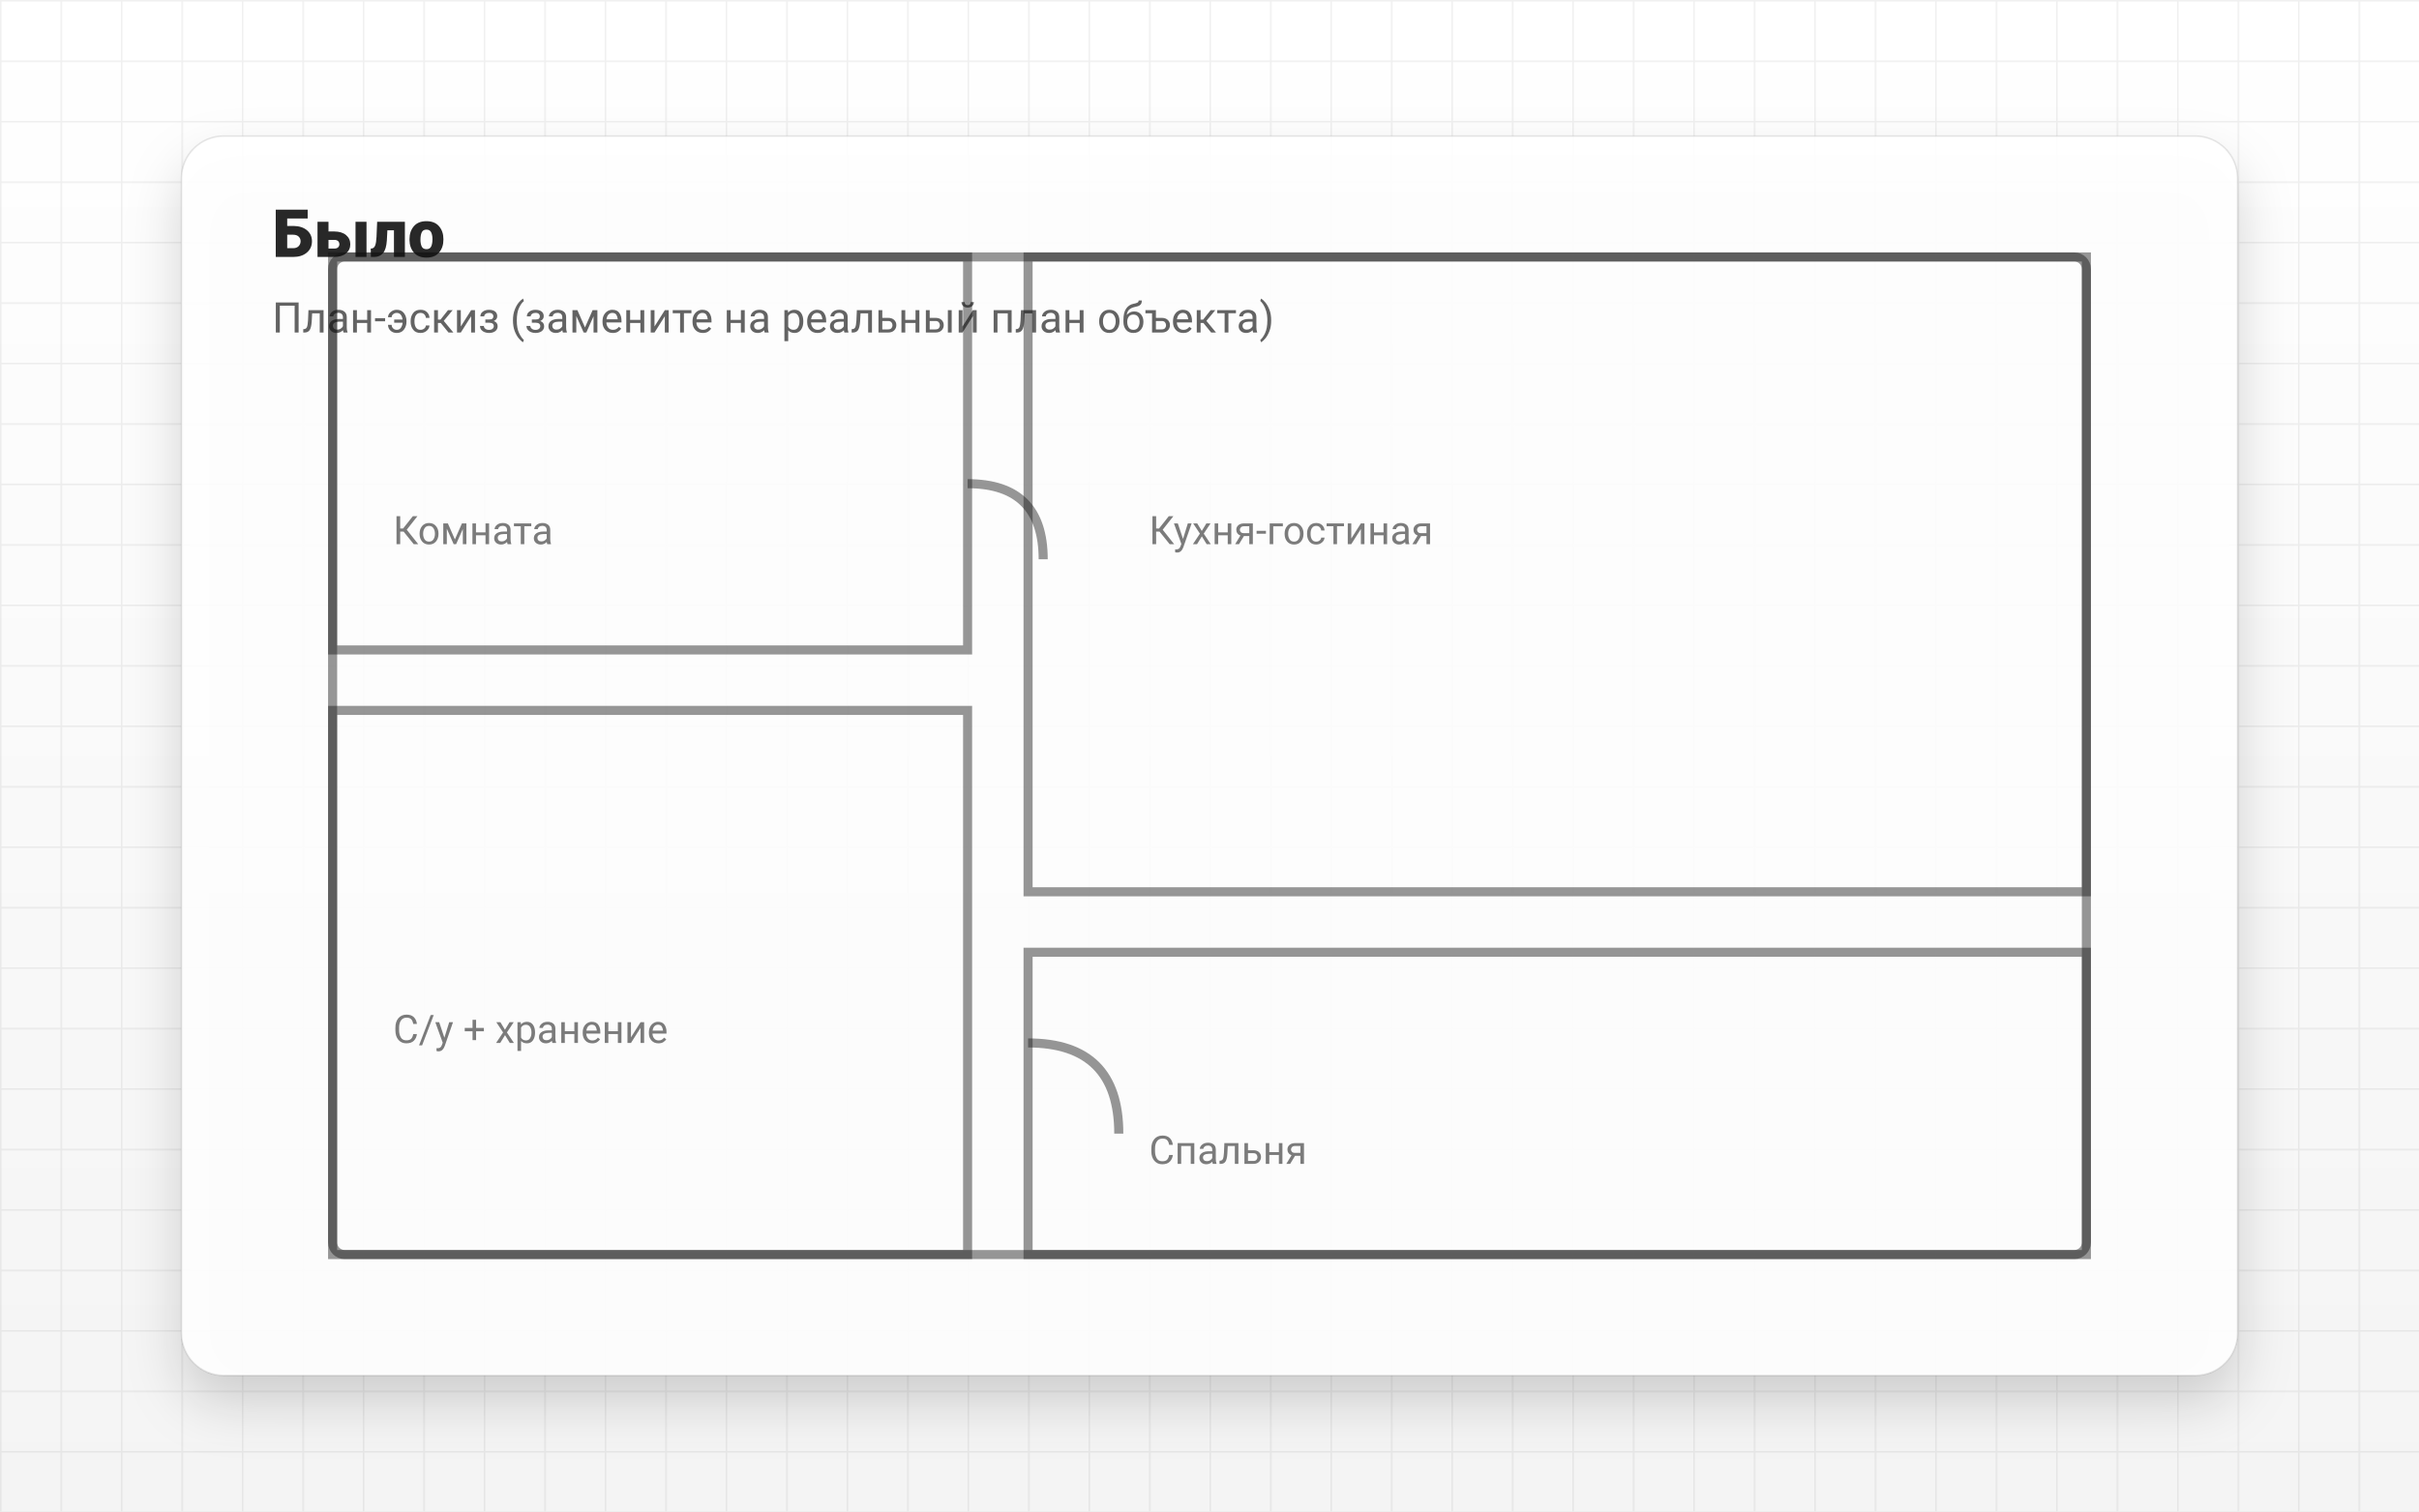
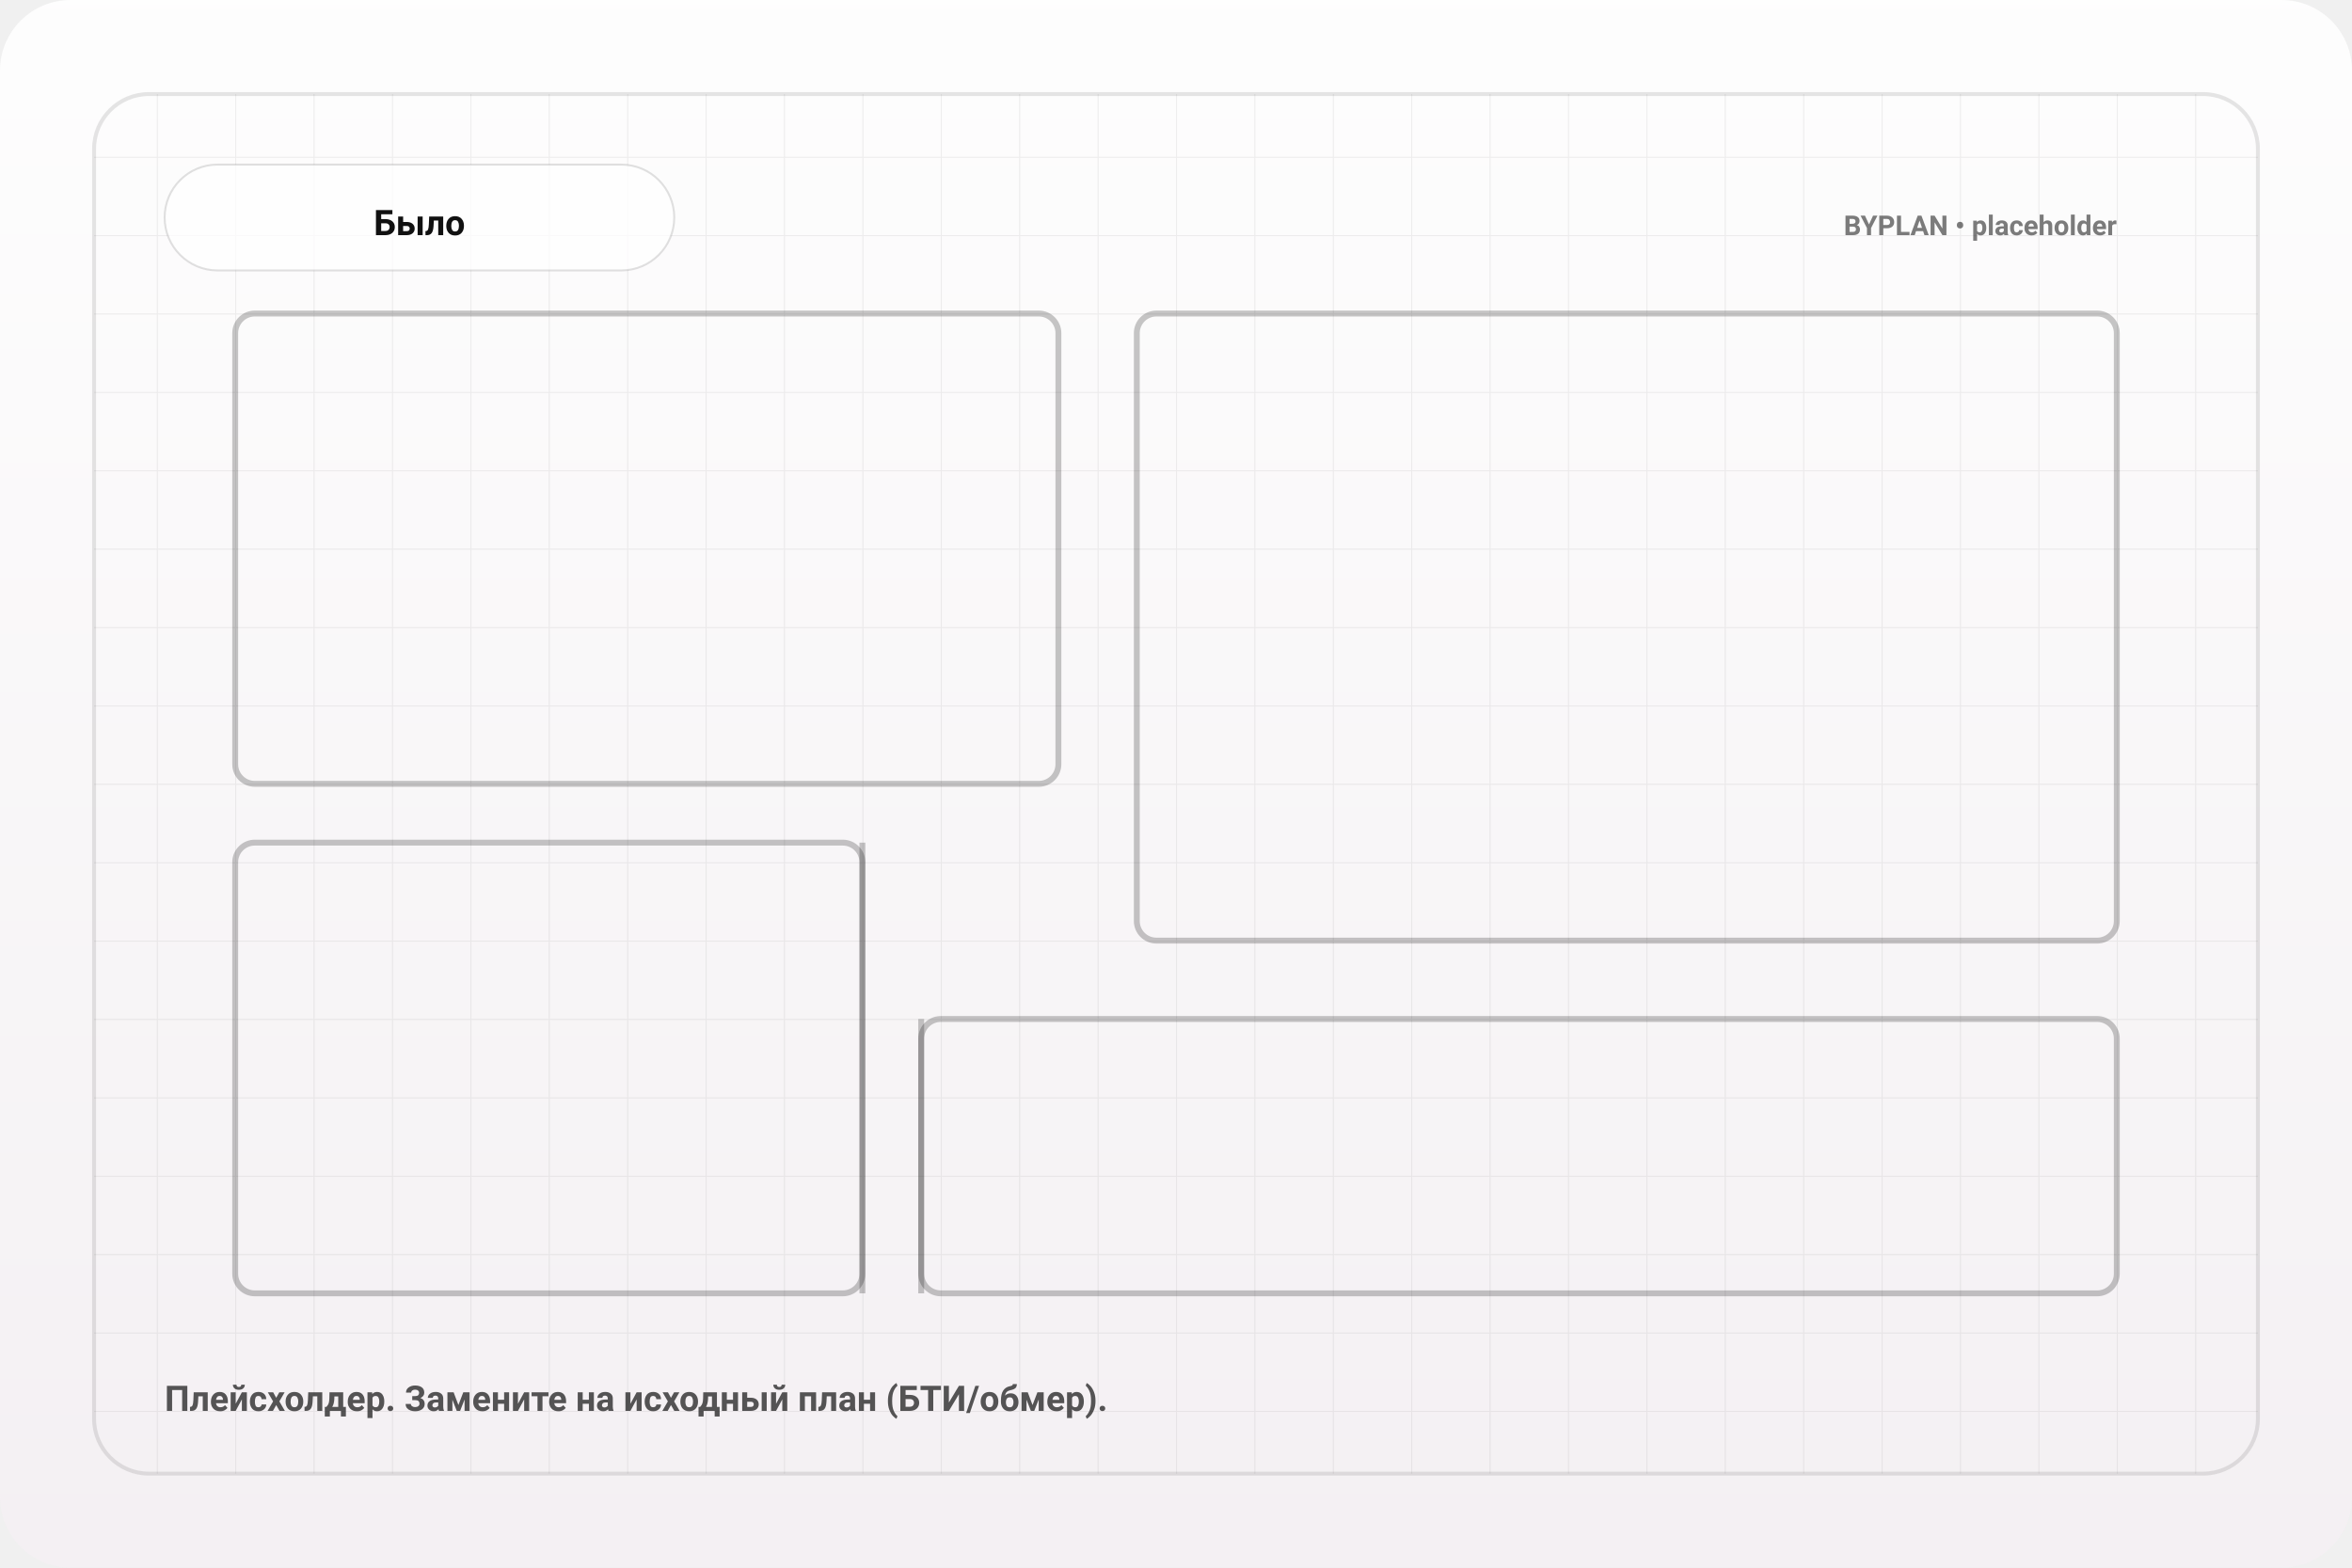
- <svg xmlns="http://www.w3.org/2000/svg" width="1600" height="1000" viewBox="0 0 1600 1000">
+ <svg xmlns="http://www.w3.org/2000/svg" width="1200" height="800" viewBox="0 0 1200 800">
  <defs>
+     <linearGradient id="bg" x1="0" x2="0" y1="0" y2="1">
+       <stop offset="0" stop-color="#ffffff" stop-opacity="0.92" />
+       <stop offset="1" stop-color="#f4f0f3" stop-opacity="0.92" />
+     </linearGradient>
    <pattern id="grid" width="40" height="40" patternUnits="userSpaceOnUse">
-       <path d="M40 0H0V40" fill="none" stroke="rgba(0,0,0,.06)" stroke-width="2" />
+       <path d="M 40 0 L 0 0 0 40" fill="none" stroke="#000" stroke-opacity="0.06" stroke-width="1" />
    </pattern>
-     <linearGradient id="paper" x1="0" y1="0" x2="0" y2="1">
-       <stop offset="0" stop-color="#ffffff" />
-       <stop offset="1" stop-color="#f4f4f4" />
-     </linearGradient>
-     <filter id="soft" x="-20%" y="-20%" width="140%" height="140%">
-       <feDropShadow dx="0" dy="18" stdDeviation="18" flood-color="rgba(0,0,0,.18)" />
-     </filter>
  </defs>
-   <rect width="1600" height="1000" fill="url(#paper)" />
-   <rect width="1600" height="1000" fill="url(#grid)" />
-   <g filter="url(#soft)">
-     <rect x="120" y="90" width="1360" height="820" rx="28" fill="rgba(255,255,255,.9)" stroke="rgba(0,0,0,.10)" />
+   <rect x="0" y="0" width="1200" height="800" rx="36" fill="url(#bg)" />
+   <rect x="48" y="48" width="1104" height="704" rx="28" fill="url(#grid)" stroke="#000" stroke-opacity="0.10" stroke-width="2" />
+   <g stroke="#000" stroke-opacity="0.22" stroke-width="3" fill="none">
+     <rect x="120" y="160" width="420" height="240" rx="10" />
+     <rect x="580" y="160" width="500" height="320" rx="10" />
+     <rect x="120" y="430" width="320" height="230" rx="10" />
+     <rect x="470" y="520" width="610" height="140" rx="10" />
+     <path d="M 440 430 L 440 660" />
+     <path d="M 470 520 L 470 660" />
  </g>
-   <g transform="translate(220,170)" stroke="#1a1a1a" stroke-opacity=".45" stroke-width="6" fill="none">
-     <rect x="0" y="0" width="1160" height="660" rx="8" />
-     <rect x="0" y="0" width="420" height="260" />
-     <rect x="460" y="0" width="700" height="420" />
-     <rect x="0" y="300" width="420" height="360" />
-     <rect x="460" y="460" width="700" height="200" />
-     <path d="M420 150 q50 0 50 50" />
-     <path d="M460 520 q60 0 60 60" />
+   <g>
+     <rect x="84" y="84" width="260" height="54" rx="27" fill="#ffffff" fill-opacity="0.70" stroke="#000" stroke-opacity="0.12" />
+     <text x="214" y="120" text-anchor="middle" font-family="system-ui, -apple-system, Segoe UI, Roboto, Arial" font-size="18" font-weight="700" fill="#111">Было</text>
  </g>
-   <g font-family="system-ui, -apple-system, Segoe UI, Roboto, Arial" fill="#111">
-     <text x="180" y="170" font-size="44" font-weight="800" opacity=".9">Было</text>
-     <text x="180" y="220" font-size="28" opacity=".65">План-эскиз (замените на реальный план объекта)</text>
-     <text x="260" y="360" font-size="26" opacity=".55">Комната</text>
-     <text x="760" y="360" font-size="26" opacity=".55">Кухня-гостиная</text>
-     <text x="260" y="690" font-size="26" opacity=".55">С/у + хранение</text>
-     <text x="760" y="770" font-size="26" opacity=".55">Спальня</text>
-   </g>
+   <text x="84" y="720" font-family="system-ui, -apple-system, Segoe UI, Roboto, Arial" font-size="18" font-weight="600" fill="#111" fill-opacity="0.70">Плейсхолдер. Замените на исходный план (БТИ/обмер).</text>
+   <text x="1080" y="120" text-anchor="end" font-family="system-ui, -apple-system, Segoe UI, Roboto, Arial" font-size="14" font-weight="700" fill="#111" fill-opacity="0.55">BYPLAN • placeholder</text>
</svg>
